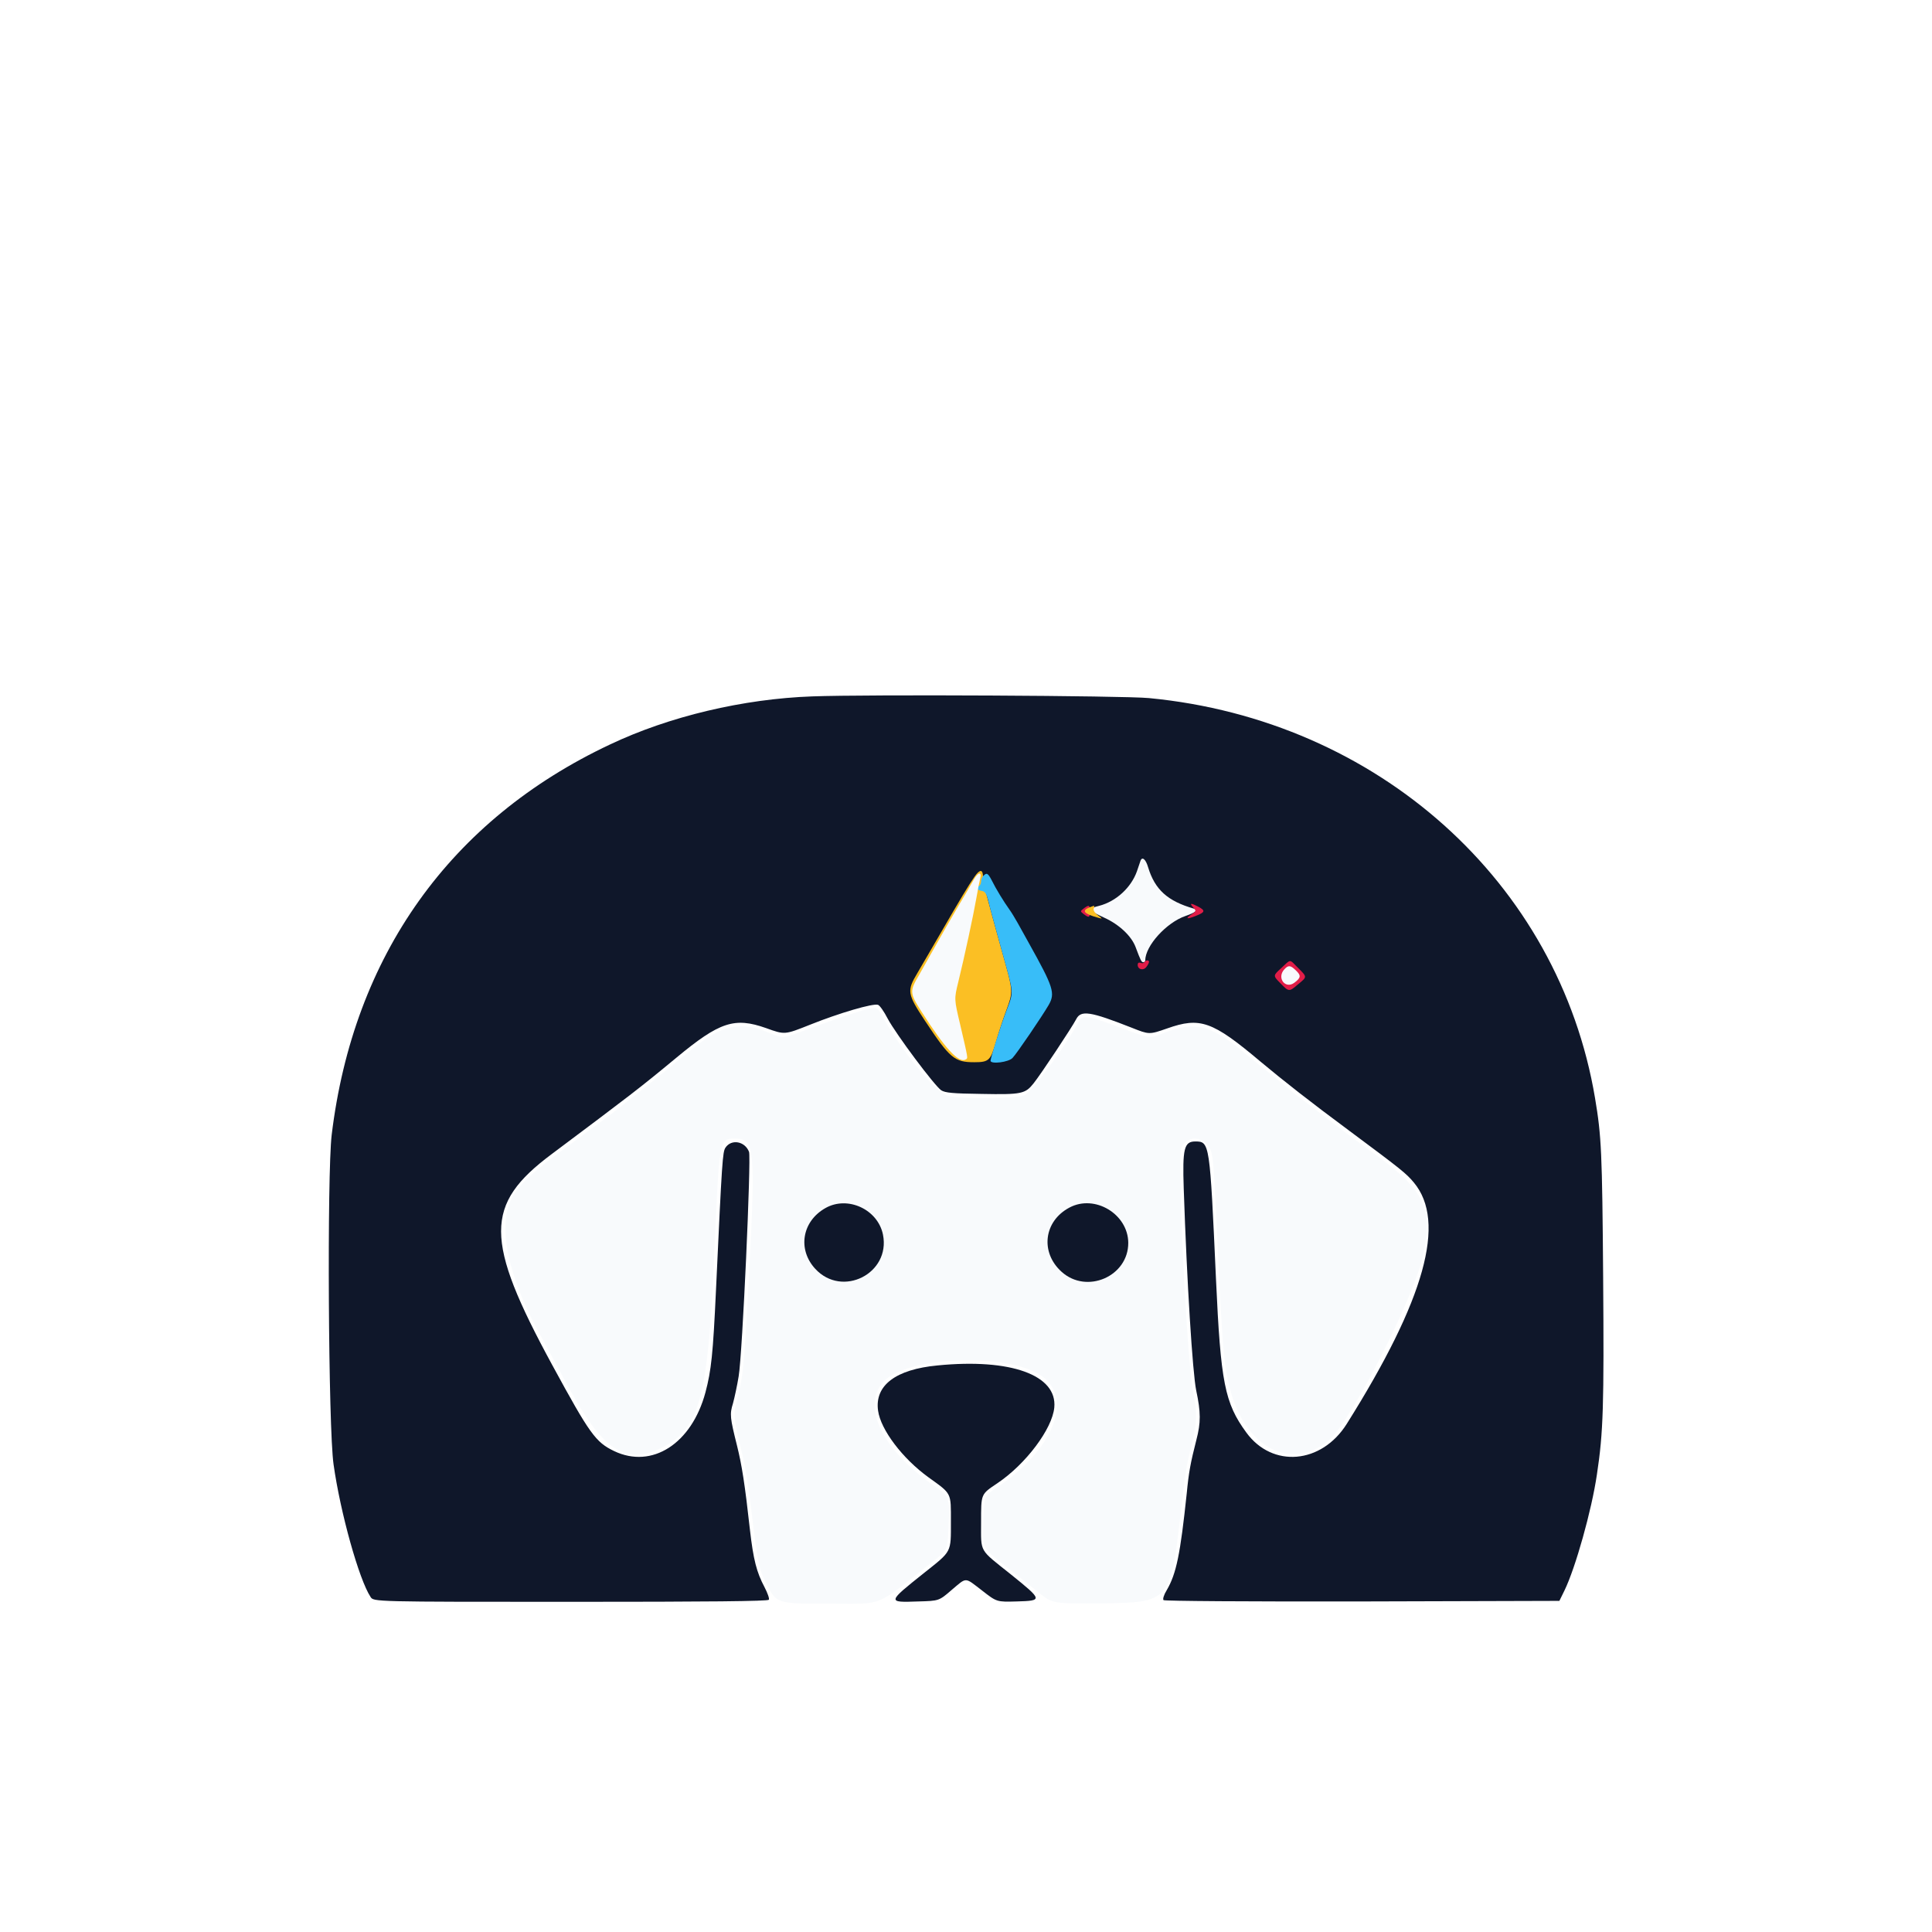
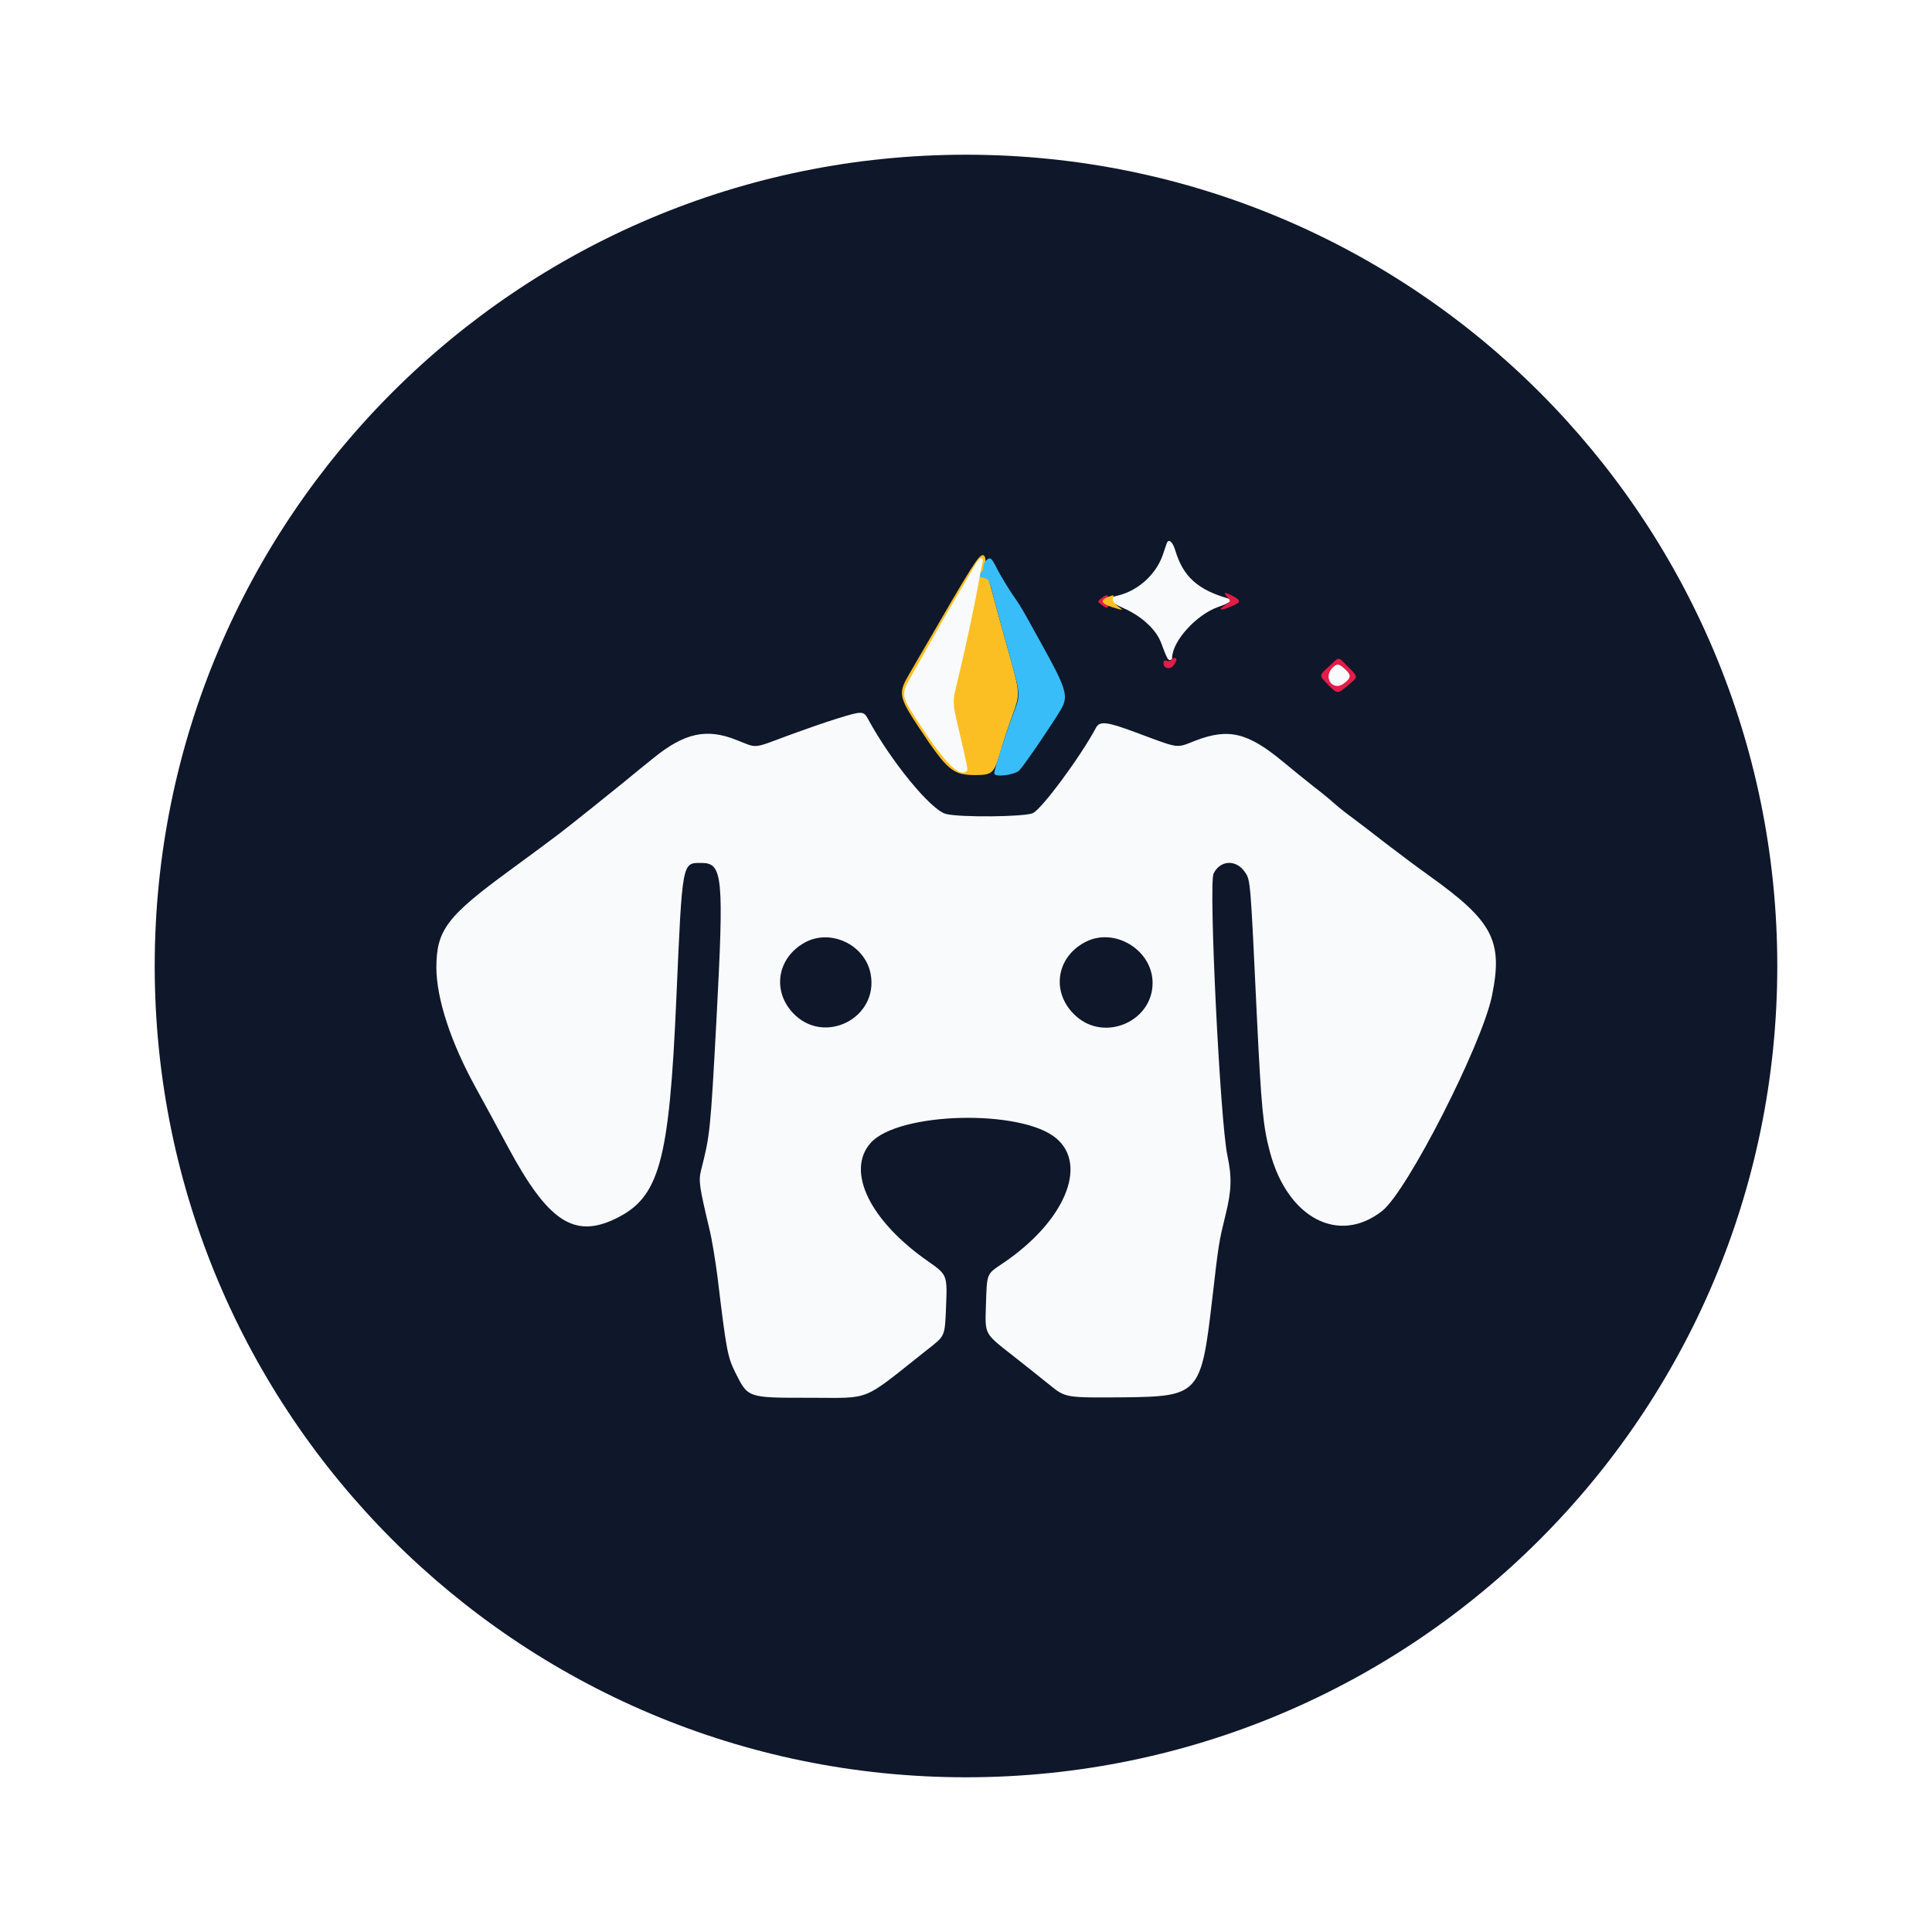
<svg xmlns="http://www.w3.org/2000/svg" width="1024" height="1024" viewBox="0 0 1024 1024">
-   <path fill="#0F172A" d="M430.5 369.1c-36.6 1.3-75.8 10.6-107.2 25.5-84.7 39.9-136 111.9-147.5 206.9-2.5 21.2-1.8 155.3 1 174.7 3.6 25.6 13.5 61 19.6 70.2 1.6 2.6 1.6 2.6 106.1 2.6 73 0 104.6-.3 105-1.1.4-.6-.7-3.6-2.3-6.7-4.2-7.9-5.9-14.6-7.7-30.2-2.7-24.4-4.3-34.4-6.8-44.5-3.8-15.2-4-16.9-2.2-22.7.8-2.9 2.2-9.4 3-14.3 2-11.6 6.7-115.8 5.5-119-2.2-5.7-9.4-6.9-12.5-2.2-1.5 2.4-1.8 6.1-5 75.2-1.6 34.4-2.5 42.8-5.6 54.5-7.3 27.2-28.3 40.7-48.4 31.1-9.8-4.7-12.9-9-32.8-45.6-36.1-66.4-36.1-85.1-.3-111.8 41.9-31.4 46.3-34.7 66.1-51.1 22.9-19 30.8-21.6 47.5-15.7 10 3.6 9.8 3.6 23.4-1.8 15.2-6.1 33.5-11.5 36-10.5.9.3 3.2 3.6 5.1 7.3 4.3 8.1 24.9 35.7 28.4 38 2.1 1.3 5.9 1.7 21.4 1.9 21.2.4 23.1 0 27.6-5.7 3.9-4.9 20.4-29.8 22.5-33.9 2.5-4.9 7.3-4.2 29.4 4.5 9.3 3.7 9.3 3.7 18.8.4 17.5-6.2 24-3.9 49.4 17.5 12.2 10.2 27 21.8 47 36.6 28.1 20.9 30.3 22.7 34.4 27.6 17.3 20.8 5.9 61.9-35.6 127.9-13.4 21.3-39.4 23.5-53.2 4.6-11.5-15.7-13.6-26.5-16.1-81.3-3.3-72.5-3.3-73-11-73-5.9 0-6.8 3.9-6.1 24.9 1.7 50.3 4.7 97.6 6.6 107 2.5 11.7 2.5 17.1.1 26.3-3.1 12.2-4 16.9-5.1 28.3-3.4 32.2-5.5 42.6-10.6 51.3-1.6 2.6-2.2 4.8-1.7 5.3s44 .8 105.4.7l104.4-.3 2.7-5.5c5.8-11.9 14.4-42.4 17.2-61.5 3.4-22.4 3.8-36.5 3.3-104.7-.5-66.1-.9-74.6-4.3-94.8C826.2 467.6 730.2 381.6 609 370c-13.3-1.3-149.4-2-178.5-.9" />
-   <path fill="#F8FAFC" d="M452.5 537c-4.9 1.5-15.2 5.1-22.8 7.9-16.2 6-13.7 5.8-23.3 2-13.9-5.6-24.1-3.4-38.5 8.3-3.6 2.9-9.7 7.8-13.5 11-8.1 6.6-24.1 19.4-30.1 24-2.3 1.8-12.2 9.1-22 16.3-29.6 21.6-34.4 27.9-34.4 45.4.1 14.2 6.6 34.2 18.1 55.1 2.6 4.7 9.4 17.2 15.1 27.8 18.2 33.8 30.2 41.8 49.1 32.8 20.5-9.8 25-25.9 28.3-101.6 2.8-63.9 2.6-62.5 11.6-62.5 9.8 0 10.4 6.1 6.9 72-2.8 52.1-3 53.5-7.1 69.6-1.2 4.9-.9 7.2 3.9 27.4 1.1 4.4 2.7 14.3 3.7 22 4 33.4 4.6 36.6 8.1 43.7 6 12 5.5 11.8 34.5 11.8 28.8 0 23.3 2.2 53.6-21.8 8.8-6.9 8.5-6.1 9.1-19.9.6-14.9.6-15-8.3-21.2-26.8-18.7-37.9-41.5-26.5-54.5 12.7-14.4 69.7-15.8 85.7-2.1 14.6 12.5 3.6 38.3-24.4 57.3-8 5.4-7.6 4.5-8.1 19-.4 14.5-1.2 13.1 13.3 24.5 5 3.9 12.2 9.7 16.2 12.9 7.2 5.8 7.2 5.8 34 5.6 34.8-.4 35.7-1.4 40.8-45.4 3-26.1 3.1-26.3 6.1-38.6 2.8-11.2 3-17.5.9-27.3-3.4-16-8.7-125.1-6.4-130.1 3.1-6.3 10.5-6.6 14.5-.6 2.5 3.6 2.5 3.5 5.4 65.2 2.1 43.5 2.9 51.9 6.1 63.8 8.1 30.4 31.7 42.8 51.7 27.1 11.5-9 45.9-76.4 50.6-99.1 5.2-25.4.5-34.4-28.9-55.4-4.9-3.5-13.9-10.2-20-14.9-6-4.7-13-10-15.4-11.8-2.5-1.8-6.2-4.7-8.2-6.5-2.1-1.9-6.5-5.5-9.8-8-3.3-2.6-9.7-7.8-14.3-11.6-16-13.2-24.8-15.3-40-9.5-9.3 3.6-6.7 4-28.2-4-12.7-4.7-16-5.1-17.7-1.9-7.1 13.3-24.7 37.1-29 39.3-3.4 1.8-34.1 2.1-40.2.4-7-1.9-25.3-24.3-35.9-43.8-2-3.7-2.7-3.7-14.3-.1" />
-   <path fill="#0F172A" d="M497 723.7c-22.3 2.1-33.5 10.6-31.6 24 1.4 10.1 12.9 25.3 26.7 35.3 12.5 9 11.9 7.9 11.9 23.5 0 16.6.6 15.4-14.1 27.1-19.7 15.7-19.8 15.8-3.2 15.2 11-.3 11-.3 17.7-6.1 8.2-6.9 6.7-6.9 16.1.3 7.8 6.1 7.8 6.1 18.4 5.8 13.9-.4 13.8-.7-3.2-14.4-17-13.6-15.7-11.2-15.7-27.5 0-15.4-.2-14.8 8.7-20.8 15-10.1 29-28.7 30.1-40.1 1.6-17.2-23.1-26.1-61.8-22.3" />
-   <path fill="#FBBF24" d="M516.5 464.7c-3.2 4.6-7.1 11.1-18.5 30.8-4.8 8.2-10.1 17.4-11.8 20.3-5.6 9.4-5.4 10.9 4.1 25.3 13.2 19.9 15.6 21.9 26.1 21.9 7.7 0 8.6-.9 11.4-10.5 1.1-3.9 3.5-11.3 5.4-16.5 3.9-10.8 4-10-2.2-32-8-28.9-10-36.3-10-39.2 0-4.2-1.7-4.2-4.5-.1" />
-   <path fill="#38BDF8" d="M521.2 464.2c-.7.7-1.2 2-1.2 2.9 0 1-.4 2.1-1 2.4-1.7 1.1-1.1 2.3 1.3 2.7 1.7.2 2.5 1.3 3.4 4.8 1.3 5.3 3 11.4 7.3 27 6.5 23.4 6.4 21.2 2.3 32-3.3 8.7-8.2 24.5-8.3 26.2 0 2 9.7.8 11.7-1.5 2.3-2.4 15.6-22 19.1-28 3.6-6.3 2.6-9.4-10.4-32.7-2-3.6-4.7-8.4-6-10.8-1.3-2.3-3.2-5.5-4.3-7-3.1-4.3-7.4-11.4-9.4-15.5-2.1-4-2.7-4.3-4.5-2.5" />
-   <path fill="#F8FAFC" d="M516.2 466.1c-.9 1.7-4.8 8.3-8.6 14.7-3.8 6.5-9 15.5-11.6 20.2s-6.6 11.8-8.9 15.8c-5 8.5-5 9.5 1.2 19.2 12.6 19.8 20 27.8 23.6 25.5 1.2-.7 1.3 0-3-18.5-3.2-13.5-3.2-13.5-1-22.5 3.2-13 8.1-35.8 9.6-44.5.7-4.1 1.6-8.7 2-10.3 1-3.8-1.1-3.5-3.3.4" />
-   <path fill="#0F172A" d="M566.9 640c-13.7 7.2-15.7 23.8-4.2 34.1 13.3 12 35.4 2.4 35.3-15.4-.1-15.2-17.7-25.8-31.1-18.7m-129.4.3c-12.4 7-14.9 21.9-5.4 32.2 14.3 15.5 40 2.5 35.9-18.1-2.7-13.4-18.7-20.8-30.5-14.1" />
-   <path fill="#F8FAFC" d="M604.5 456.2c-.2.7-1.1 3.2-1.9 5.6-3.1 8.7-11.1 16-20 18.3-6.2 1.5-5.8 2.4 2.7 6.3 7.9 3.6 14.4 9.7 16.6 15.6 2.7 7.2 3.1 8 4.1 8 .5 0 1-.4 1-.9 0-7.8 11.2-20.1 21.3-23.6q8.25-2.85 4.5-3.9c-14-4-20.7-10.1-24.3-22-1.2-4.1-3.1-5.8-4-3.4" />
-   <path fill="#E11D48" d="M679.1 513.1c-4.4 4-4.4 4-.6 7.9 4.7 4.8 4.7 4.8 9.5.7 4.9-4 4.9-3.8 0-8.7-4.8-4.8-3.6-4.8-8.9.1m-46.7-32.2c1.7 1.9 1.7 2-.8 3.7-3.7 2.4-2.6 2.8 2.3.8 4.9-1.9 5.1-2.8 1.1-4.9-3.9-2-4.7-1.9-2.6.4m-58 .6c-1.9 1.5-1.9 1.5 0 3 2.8 2.1 3.3 1.9 3.3-1.5s-.5-3.6-3.3-1.5m32.1 28.5c-.3.5-1.2.7-2 .3-1-.3-1.5.1-1.5 1.1 0 2.5 3.1 3.2 4.6 1.1.8-1 1.4-2.2 1.4-2.7 0-1.1-1.8-1-2.5.2" />
-   <path fill="#F8FAFC" d="M680.7 513.8c-4.1 4.5.5 10.6 5.3 7.1 3.6-2.7 3.7-3.9.7-6.7-2.8-2.7-3.9-2.7-6-.4" />
-   <path fill="#FBBF24" d="M577.3 481c-4.2 1.7-2.7 3.4 4.7 5.4 2.5.7 2.5.7-.2-1.4-1.6-1.2-2.5-2.7-2.1-3.5.6-1.7.6-1.7-2.4-.5" />
+   <circle cx="512" cy="512" r="430" fill="#0F172A" />
+   <g transform="translate(512 512) scale(1.15) translate(-512 -651)">
+     <path fill="#F8FAFC" d="M452.5 537c-4.9 1.5-15.2 5.1-22.8 7.9-16.2 6-13.7 5.8-23.3 2-13.9-5.6-24.1-3.4-38.5 8.3-3.6 2.9-9.7 7.8-13.5 11-8.1 6.6-24.1 19.4-30.1 24-2.3 1.8-12.2 9.1-22 16.3-29.6 21.6-34.4 27.9-34.4 45.4.1 14.2 6.6 34.2 18.1 55.1 2.6 4.7 9.4 17.2 15.1 27.8 18.2 33.8 30.2 41.8 49.1 32.8 20.5-9.8 25-25.9 28.3-101.6 2.8-63.9 2.6-62.5 11.6-62.5 9.8 0 10.4 6.1 6.9 72-2.8 52.1-3 53.5-7.1 69.6-1.2 4.9-.9 7.2 3.9 27.4 1.1 4.4 2.7 14.3 3.7 22 4 33.4 4.6 36.6 8.1 43.7 6 12 5.5 11.8 34.5 11.8 28.8 0 23.3 2.2 53.6-21.8 8.8-6.9 8.5-6.1 9.1-19.9.6-14.9.6-15-8.3-21.2-26.8-18.7-37.9-41.5-26.5-54.5 12.7-14.4 69.7-15.8 85.7-2.1 14.6 12.5 3.6 38.3-24.4 57.3-8 5.4-7.6 4.5-8.1 19-.4 14.5-1.2 13.1 13.3 24.5 5 3.9 12.2 9.7 16.2 12.9 7.2 5.8 7.2 5.8 34 5.6 34.8-.4 35.7-1.4 40.8-45.4 3-26.1 3.1-26.3 6.1-38.6 2.8-11.2 3-17.5.9-27.3-3.4-16-8.7-125.1-6.4-130.1 3.1-6.3 10.5-6.6 14.5-.6 2.5 3.6 2.5 3.5 5.4 65.2 2.1 43.5 2.9 51.9 6.1 63.8 8.1 30.4 31.7 42.8 51.7 27.1 11.5-9 45.9-76.4 50.6-99.1 5.2-25.4.5-34.4-28.9-55.4-4.9-3.5-13.9-10.2-20-14.9-6-4.7-13-10-15.4-11.8-2.5-1.8-6.2-4.7-8.2-6.5-2.1-1.9-6.5-5.5-9.8-8-3.3-2.6-9.7-7.8-14.3-11.6-16-13.2-24.8-15.3-40-9.5-9.3 3.6-6.7 4-28.2-4-12.7-4.7-16-5.1-17.7-1.9-7.1 13.3-24.7 37.1-29 39.3-3.4 1.8-34.1 2.1-40.2.4-7-1.9-25.3-24.3-35.9-43.8-2-3.7-2.7-3.7-14.3-.1" />
+     <path fill="#0F172A" d="M497 723.7c-22.3 2.1-33.5 10.6-31.6 24 1.4 10.1 12.9 25.3 26.7 35.3 12.5 9 11.9 7.9 11.9 23.5 0 16.6.6 15.4-14.1 27.1-19.7 15.7-19.8 15.8-3.2 15.2 11-.3 11-.3 17.7-6.1 8.2-6.9 6.7-6.9 16.1.3 7.8 6.1 7.8 6.1 18.4 5.8 13.9-.4 13.8-.7-3.2-14.4-17-13.6-15.7-11.2-15.7-27.5 0-15.4-.2-14.8 8.7-20.8 15-10.1 29-28.7 30.1-40.1 1.6-17.2-23.1-26.1-61.8-22.3" />
+     <path fill="#FBBF24" d="M516.5 464.7c-3.2 4.6-7.1 11.1-18.5 30.8-4.8 8.2-10.1 17.4-11.8 20.3-5.6 9.4-5.4 10.9 4.1 25.3 13.2 19.9 15.6 21.9 26.1 21.9 7.7 0 8.6-.9 11.4-10.5 1.1-3.9 3.5-11.3 5.4-16.5 3.9-10.8 4-10-2.2-32-8-28.9-10-36.3-10-39.2 0-4.2-1.7-4.2-4.5-.1" />
+     <path fill="#38BDF8" d="M521.2 464.2c-.7.7-1.2 2-1.2 2.9 0 1-.4 2.1-1 2.4-1.7 1.1-1.1 2.3 1.3 2.7 1.7.2 2.5 1.3 3.4 4.8 1.3 5.3 3 11.4 7.3 27 6.5 23.4 6.4 21.2 2.3 32-3.3 8.7-8.2 24.5-8.3 26.2 0 2 9.7.8 11.7-1.5 2.3-2.4 15.6-22 19.1-28 3.6-6.3 2.6-9.4-10.4-32.7-2-3.6-4.7-8.4-6-10.8-1.3-2.3-3.2-5.5-4.3-7-3.1-4.3-7.4-11.4-9.4-15.5-2.1-4-2.7-4.3-4.5-2.5" />
+     <path fill="#F8FAFC" d="M516.2 466.1c-.9 1.7-4.8 8.3-8.6 14.7-3.8 6.5-9 15.5-11.6 20.2s-6.6 11.8-8.9 15.8c-5 8.5-5 9.5 1.2 19.2 12.6 19.8 20 27.8 23.6 25.5 1.2-.7 1.3 0-3-18.5-3.2-13.5-3.2-13.5-1-22.5 3.2-13 8.1-35.8 9.6-44.5.7-4.1 1.6-8.7 2-10.3 1-3.8-1.1-3.5-3.3.4" />
+     <path fill="#0F172A" d="M566.9 640c-13.7 7.2-15.7 23.8-4.2 34.1 13.3 12 35.4 2.4 35.3-15.4-.1-15.2-17.7-25.8-31.1-18.7m-129.4.3c-12.4 7-14.9 21.9-5.4 32.2 14.3 15.5 40 2.5 35.9-18.1-2.7-13.4-18.7-20.8-30.5-14.1" />
+     <path fill="#F8FAFC" d="M604.5 456.2c-.2.7-1.1 3.2-1.9 5.6-3.1 8.7-11.1 16-20 18.3-6.2 1.5-5.8 2.4 2.7 6.3 7.9 3.6 14.4 9.7 16.6 15.6 2.7 7.2 3.1 8 4.1 8 .5 0 1-.4 1-.9 0-7.8 11.2-20.1 21.3-23.6q8.25-2.85 4.5-3.9c-14-4-20.7-10.1-24.3-22-1.2-4.1-3.1-5.8-4-3.4" />
+     <path fill="#E11D48" d="M679.1 513.1c-4.4 4-4.4 4-.6 7.9 4.7 4.8 4.7 4.8 9.5.7 4.9-4 4.9-3.8 0-8.7-4.8-4.8-3.6-4.8-8.9.1m-46.7-32.2c1.7 1.9 1.7 2-.8 3.7-3.7 2.4-2.6 2.8 2.3.8 4.9-1.9 5.1-2.8 1.1-4.9-3.9-2-4.7-1.9-2.6.4m-58 .6c-1.9 1.5-1.9 1.5 0 3 2.8 2.1 3.3 1.9 3.3-1.5s-.5-3.6-3.3-1.5m32.1 28.5c-.3.5-1.2.7-2 .3-1-.3-1.5.1-1.5 1.1 0 2.5 3.1 3.2 4.6 1.1.8-1 1.4-2.2 1.4-2.7 0-1.1-1.8-1-2.5.2" />
+     <path fill="#F8FAFC" d="M680.7 513.8c-4.1 4.5.5 10.6 5.3 7.1 3.6-2.7 3.7-3.9.7-6.7-2.8-2.7-3.9-2.7-6-.4" />
+     <path fill="#FBBF24" d="M577.3 481c-4.2 1.7-2.7 3.4 4.7 5.4 2.5.7 2.5.7-.2-1.4-1.6-1.2-2.5-2.7-2.1-3.5.6-1.7.6-1.7-2.4-.5" />
+   </g>
</svg>
